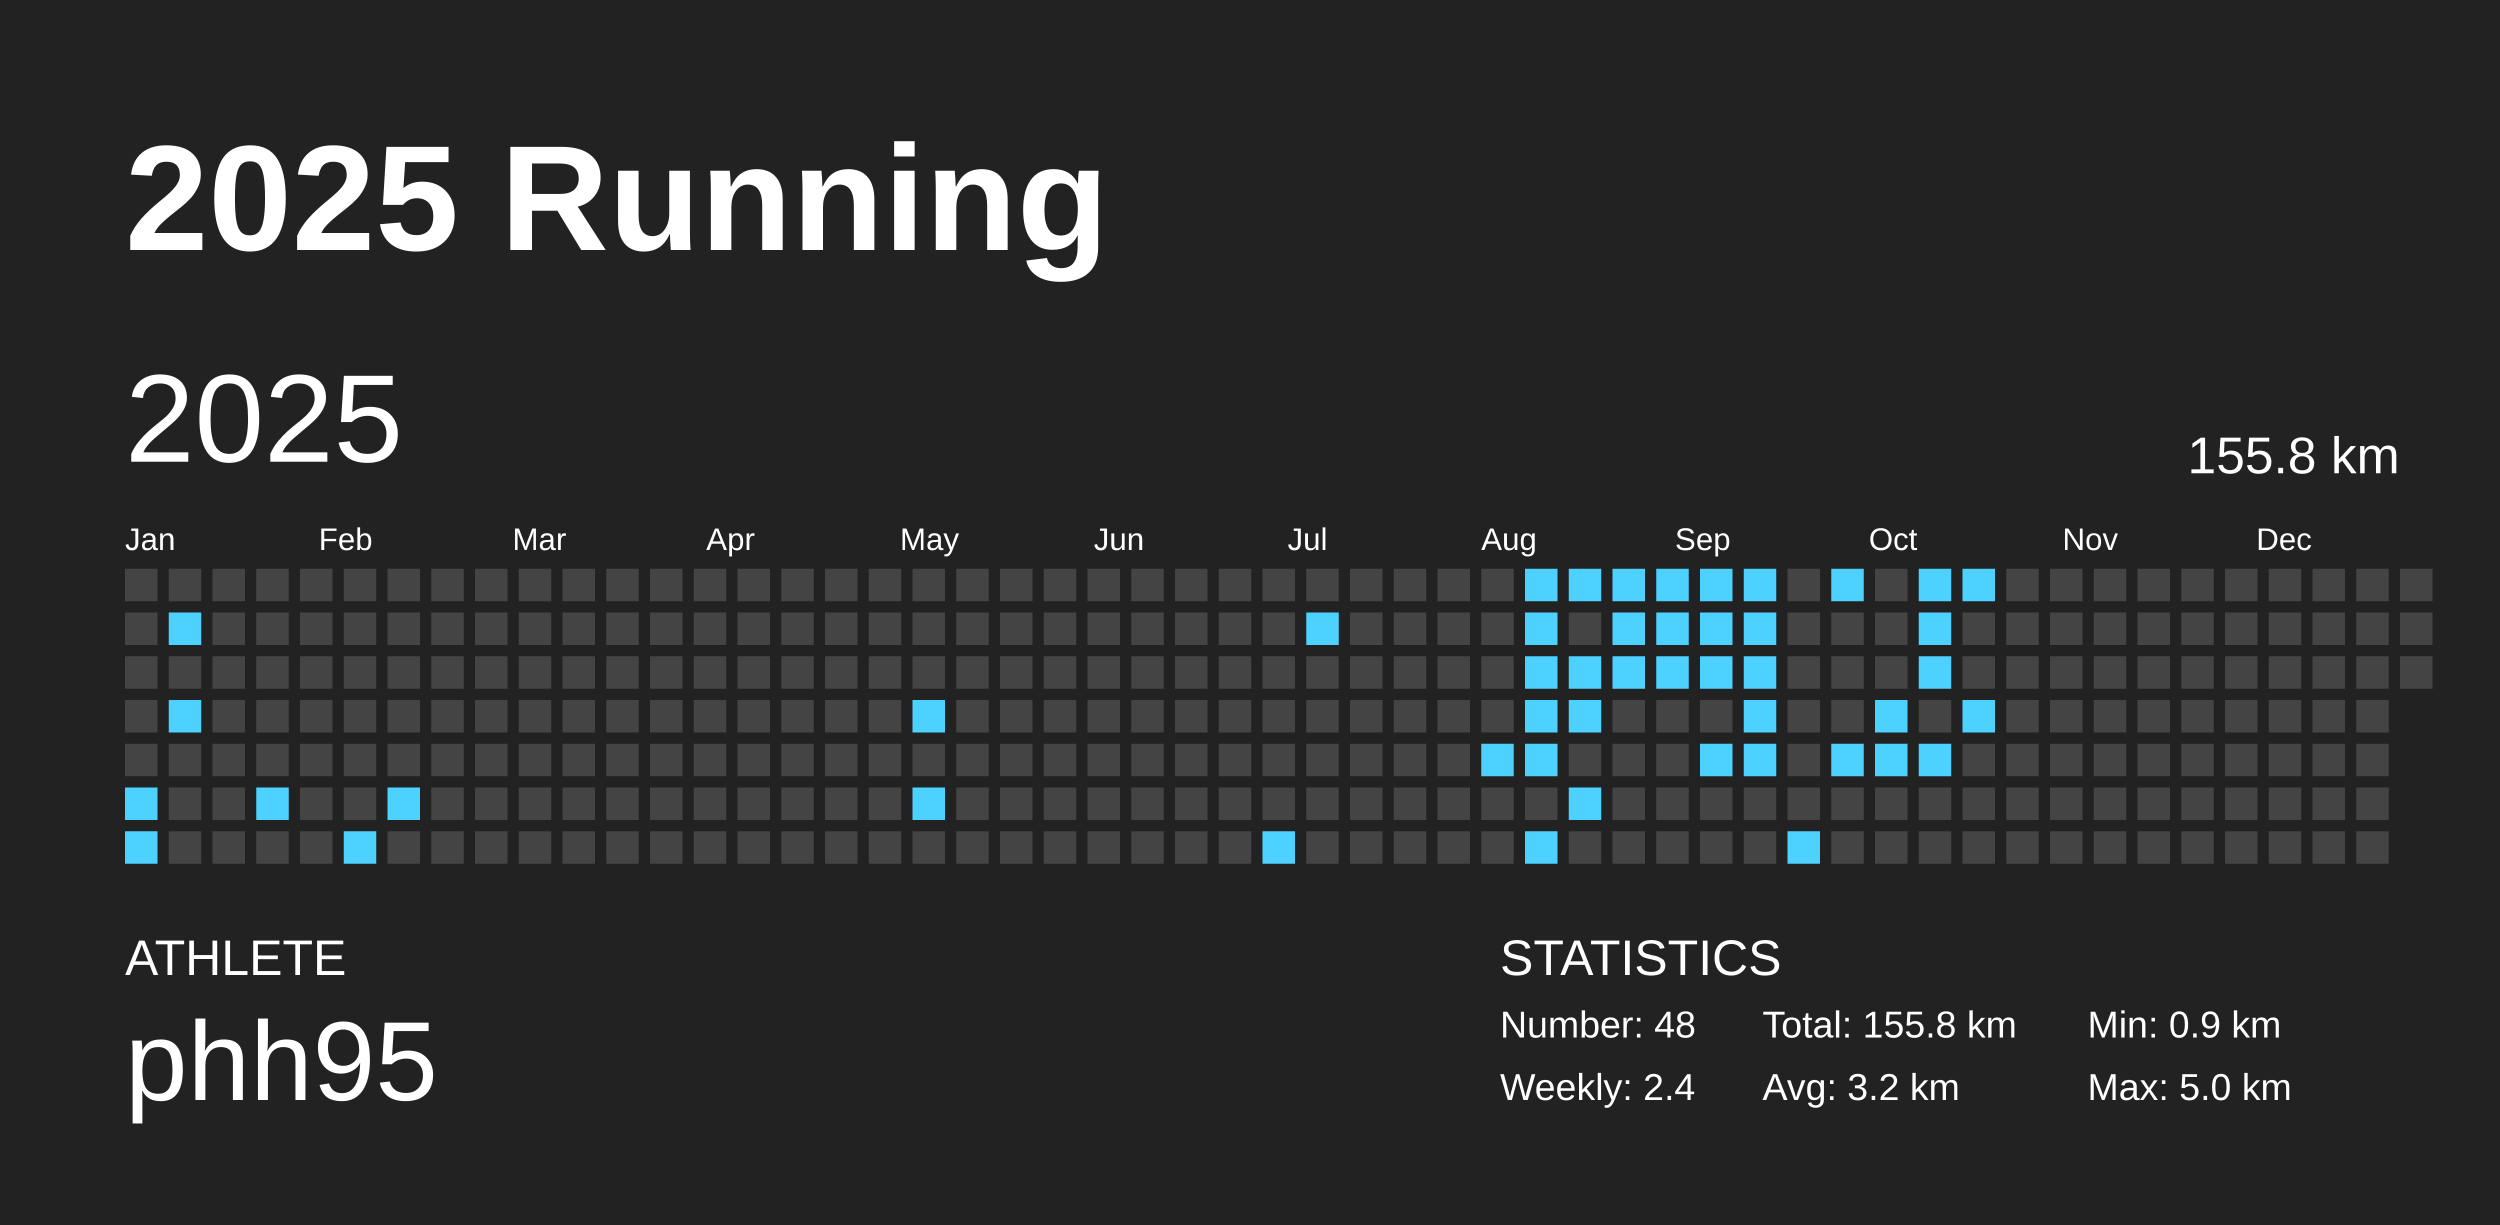
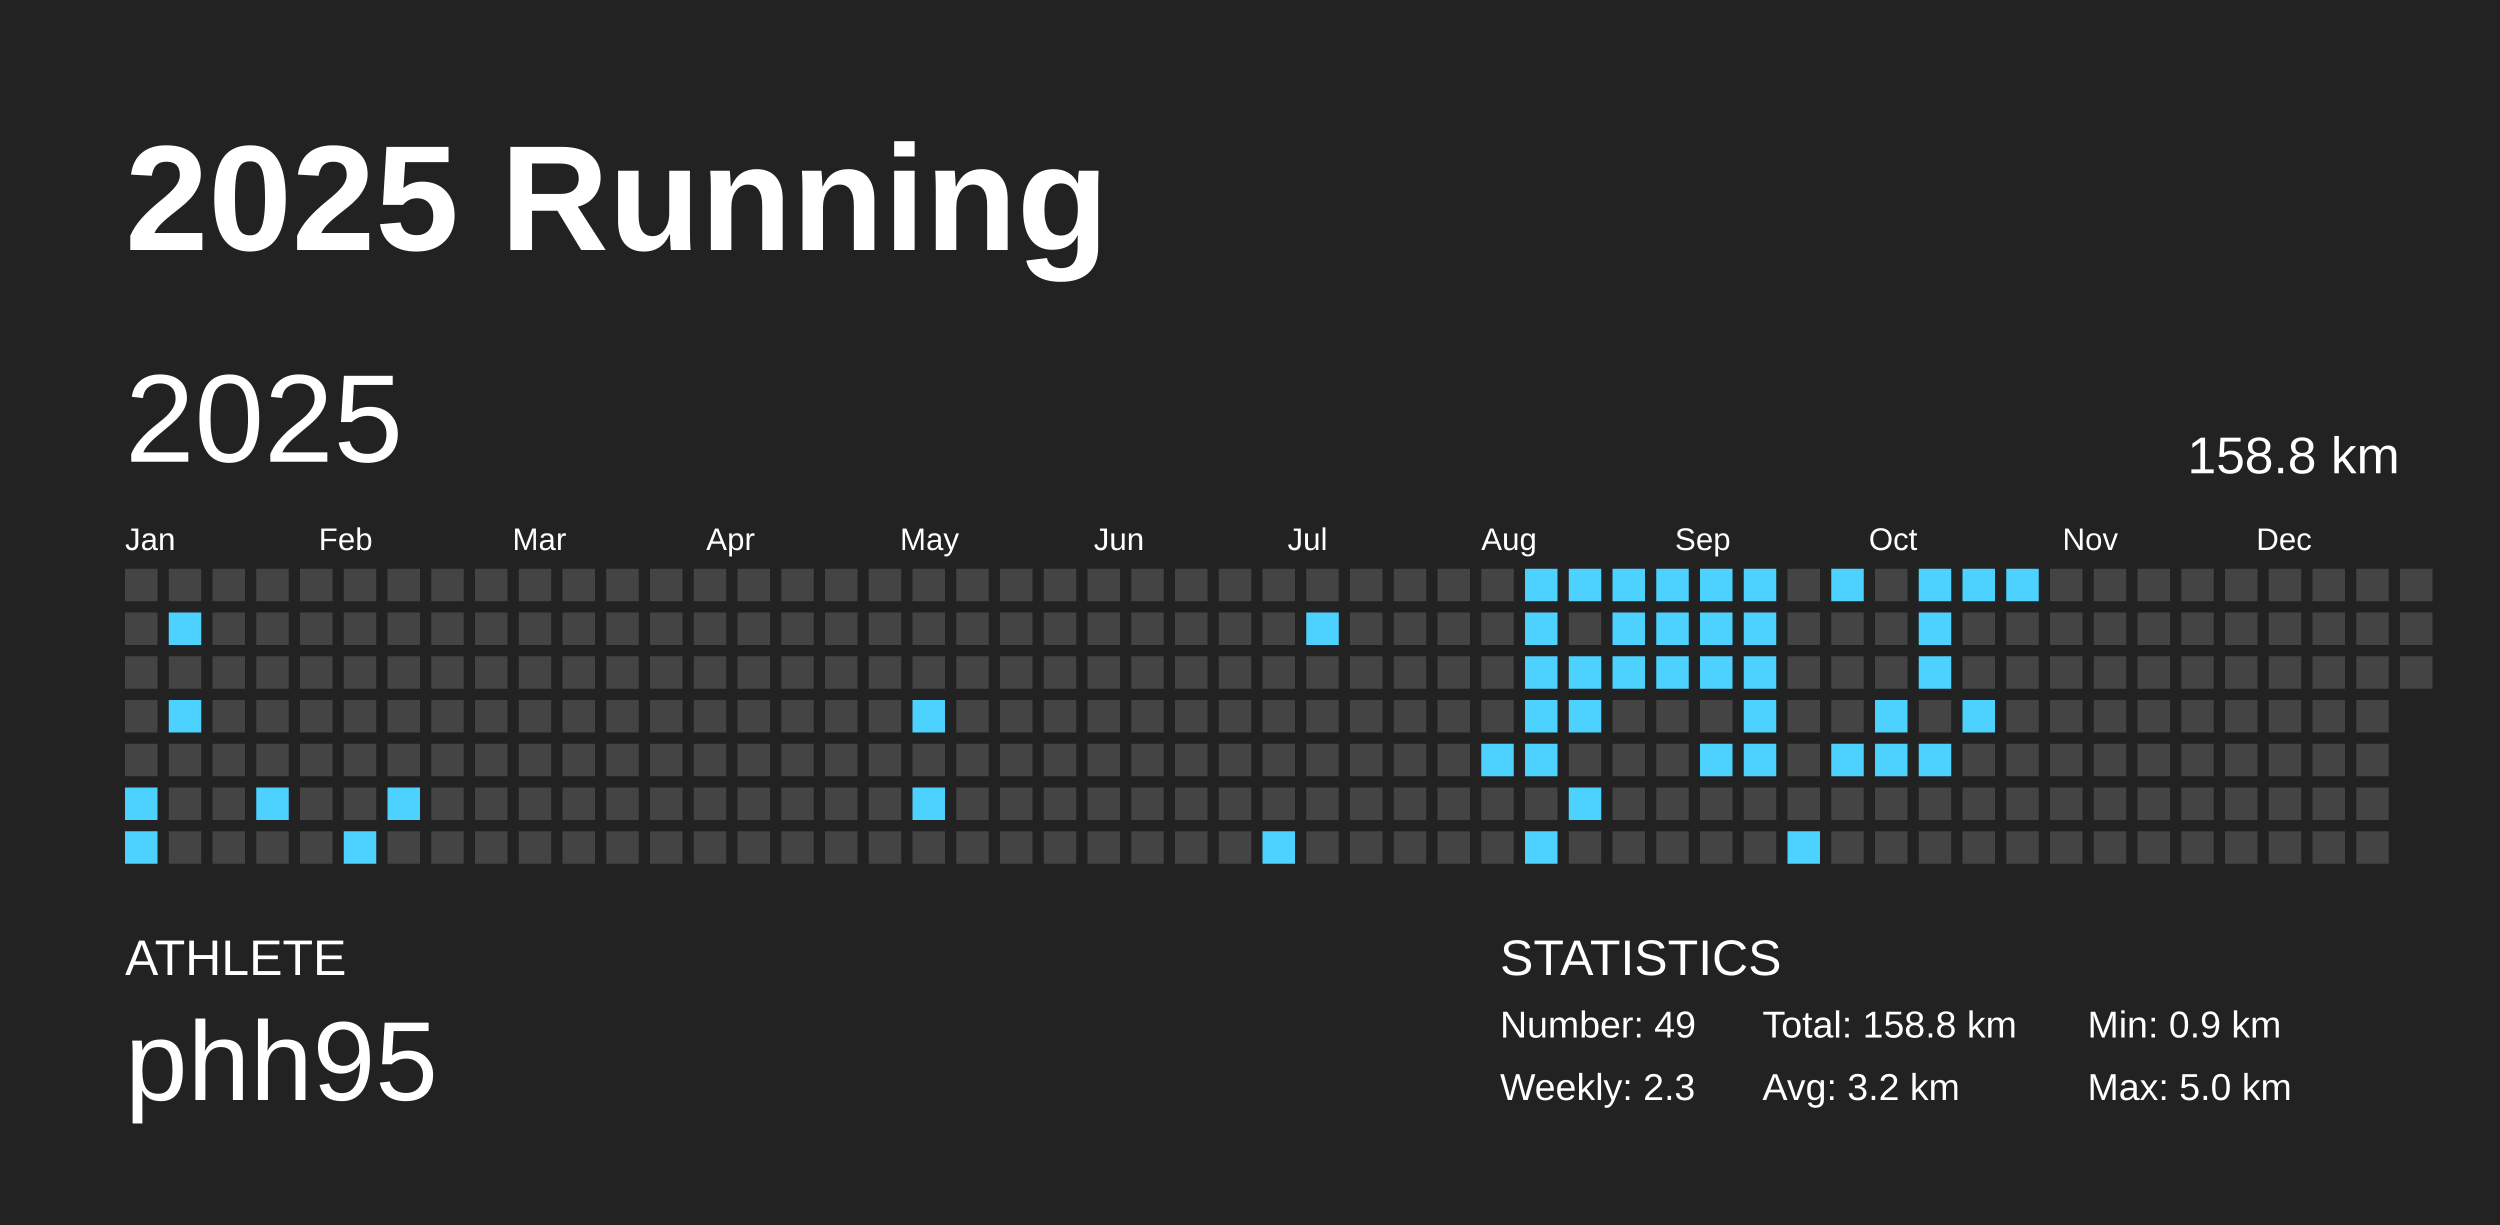
<svg xmlns="http://www.w3.org/2000/svg" baseProfile="full" height="98mm" version="1.1" viewBox="0,0,200,98" width="200mm">
  <defs />
  <rect fill="#222222" height="98" width="200" x="0" y="0" />
  <text fill="#FFFFFF" style="font-size:12px; font-family:Arial; font-weight:bold;" x="10" y="20">2025 Running</text>
  <text fill="#FFFFFF" style="font-size:4px; font-family:Arial" x="10" y="78">ATHLETE</text>
  <text fill="#FFFFFF" style="font-size:9px; font-family:Arial" x="10" y="88">phh95</text>
  <text fill="#FFFFFF" style="font-size:4px; font-family:Arial" x="120" y="78">STATISTICS</text>
-   <text fill="#FFFFFF" style="font-size:3px; font-family:Arial" x="120" y="83">Number: 48</text>
-   <text fill="#FFFFFF" style="font-size:3px; font-family:Arial" x="120" y="88">Weekly: 2.4</text>
-   <text fill="#FFFFFF" style="font-size:3px; font-family:Arial" x="141" y="83">Total: 155.8 km</text>
+   <text fill="#FFFFFF" style="font-size:3px; font-family:Arial" x="120" y="83">Number: 49</text>
+   <text fill="#FFFFFF" style="font-size:3px; font-family:Arial" x="120" y="88">Weekly: 2.3</text>
+   <text fill="#FFFFFF" style="font-size:3px; font-family:Arial" x="141" y="83">Total: 158.8 km</text>
  <text fill="#FFFFFF" style="font-size:3px; font-family:Arial" x="141" y="88">Avg: 3.2 km</text>
  <text fill="#FFFFFF" style="font-size:3px; font-family:Arial" x="167" y="83">Min: 0.9 km</text>
  <text fill="#FFFFFF" style="font-size:3px; font-family:Arial" x="167" y="88">Max: 5.0 km</text>
  <text dominant-baseline="hanging" fill="#FFFFFF" style="font-size:10.0px; font-family:Arial;" x="10" y="30">2025</text>
-   <text dominant-baseline="hanging" fill="#FFFFFF" style="font-size:4.125px; font-family:Arial;" x="175" y="35">155.8 km</text>
+   <text dominant-baseline="hanging" fill="#FFFFFF" style="font-size:4.125px; font-family:Arial;" x="175" y="35">158.8 km</text>
  <text fill="#FFFFFF" style="font-size:2.5px; font-family:Arial" x="10.0" y="44">Jan</text>
  <text fill="#FFFFFF" style="font-size:2.5px; font-family:Arial" x="25.5" y="44">Feb</text>
  <text fill="#FFFFFF" style="font-size:2.5px; font-family:Arial" x="41.0" y="44">Mar</text>
  <text fill="#FFFFFF" style="font-size:2.5px; font-family:Arial" x="56.5" y="44">Apr</text>
  <text fill="#FFFFFF" style="font-size:2.5px; font-family:Arial" x="72.0" y="44">May</text>
  <text fill="#FFFFFF" style="font-size:2.5px; font-family:Arial" x="87.5" y="44">Jun</text>
  <text fill="#FFFFFF" style="font-size:2.5px; font-family:Arial" x="103.0" y="44">Jul</text>
  <text fill="#FFFFFF" style="font-size:2.5px; font-family:Arial" x="118.5" y="44">Aug</text>
  <text fill="#FFFFFF" style="font-size:2.5px; font-family:Arial" x="134.0" y="44">Sep</text>
  <text fill="#FFFFFF" style="font-size:2.5px; font-family:Arial" x="149.5" y="44">Oct</text>
  <text fill="#FFFFFF" style="font-size:2.5px; font-family:Arial" x="165.0" y="44">Nov</text>
  <text fill="#FFFFFF" style="font-size:2.5px; font-family:Arial" x="180.5" y="44">Dec</text>
  <rect fill="#444444" height="2.6" width="2.6" x="10.0" y="45.5" />
  <rect fill="#444444" height="2.6" width="2.6" x="10.0" y="49.0" />
  <rect fill="#444444" height="2.6" width="2.6" x="10.0" y="52.5" />
  <rect fill="#444444" height="2.6" width="2.6" x="10.0" y="56.0" />
  <rect fill="#444444" height="2.6" width="2.6" x="10.0" y="59.5" />
  <rect fill="#4dd2ff" height="2.6" width="2.6" x="10.0" y="63.0" />
  <rect fill="#4dd2ff" height="2.6" width="2.6" x="10.0" y="66.5" />
  <rect fill="#444444" height="2.6" width="2.6" x="13.5" y="45.5" />
  <rect fill="#4dd2ff" height="2.6" width="2.6" x="13.5" y="49.0" />
  <rect fill="#444444" height="2.6" width="2.6" x="13.5" y="52.5" />
  <rect fill="#4dd2ff" height="2.6" width="2.6" x="13.5" y="56.0" />
  <rect fill="#444444" height="2.6" width="2.6" x="13.5" y="59.5" />
  <rect fill="#444444" height="2.6" width="2.6" x="13.5" y="63.0" />
  <rect fill="#444444" height="2.6" width="2.6" x="13.5" y="66.5" />
  <rect fill="#444444" height="2.6" width="2.6" x="17.0" y="45.5" />
  <rect fill="#444444" height="2.6" width="2.6" x="17.0" y="49.0" />
  <rect fill="#444444" height="2.6" width="2.6" x="17.0" y="52.5" />
  <rect fill="#444444" height="2.6" width="2.6" x="17.0" y="56.0" />
  <rect fill="#444444" height="2.6" width="2.6" x="17.0" y="59.5" />
  <rect fill="#444444" height="2.6" width="2.6" x="17.0" y="63.0" />
  <rect fill="#444444" height="2.6" width="2.6" x="17.0" y="66.5" />
  <rect fill="#444444" height="2.6" width="2.6" x="20.5" y="45.5" />
  <rect fill="#444444" height="2.6" width="2.6" x="20.5" y="49.0" />
  <rect fill="#444444" height="2.6" width="2.6" x="20.5" y="52.5" />
  <rect fill="#444444" height="2.6" width="2.6" x="20.5" y="56.0" />
  <rect fill="#444444" height="2.6" width="2.6" x="20.5" y="59.5" />
  <rect fill="#4dd2ff" height="2.6" width="2.6" x="20.5" y="63.0" />
  <rect fill="#444444" height="2.6" width="2.6" x="20.5" y="66.5" />
  <rect fill="#444444" height="2.6" width="2.6" x="24.0" y="45.5" />
  <rect fill="#444444" height="2.6" width="2.6" x="24.0" y="49.0" />
  <rect fill="#444444" height="2.6" width="2.6" x="24.0" y="52.5" />
  <rect fill="#444444" height="2.6" width="2.6" x="24.0" y="56.0" />
  <rect fill="#444444" height="2.6" width="2.6" x="24.0" y="59.5" />
  <rect fill="#444444" height="2.6" width="2.6" x="24.0" y="63.0" />
  <rect fill="#444444" height="2.6" width="2.6" x="24.0" y="66.5" />
  <rect fill="#444444" height="2.6" width="2.6" x="27.5" y="45.5" />
  <rect fill="#444444" height="2.6" width="2.6" x="27.5" y="49.0" />
  <rect fill="#444444" height="2.6" width="2.6" x="27.5" y="52.5" />
  <rect fill="#444444" height="2.6" width="2.6" x="27.5" y="56.0" />
  <rect fill="#444444" height="2.6" width="2.6" x="27.5" y="59.5" />
  <rect fill="#444444" height="2.6" width="2.6" x="27.5" y="63.0" />
  <rect fill="#4dd2ff" height="2.6" width="2.6" x="27.5" y="66.5" />
  <rect fill="#444444" height="2.6" width="2.6" x="31.0" y="45.5" />
  <rect fill="#444444" height="2.6" width="2.6" x="31.0" y="49.0" />
  <rect fill="#444444" height="2.6" width="2.6" x="31.0" y="52.5" />
  <rect fill="#444444" height="2.6" width="2.6" x="31.0" y="56.0" />
  <rect fill="#444444" height="2.6" width="2.6" x="31.0" y="59.5" />
  <rect fill="#4dd2ff" height="2.6" width="2.6" x="31.0" y="63.0" />
  <rect fill="#444444" height="2.6" width="2.6" x="31.0" y="66.5" />
  <rect fill="#444444" height="2.6" width="2.6" x="34.5" y="45.5" />
  <rect fill="#444444" height="2.6" width="2.6" x="34.5" y="49.0" />
  <rect fill="#444444" height="2.6" width="2.6" x="34.5" y="52.5" />
  <rect fill="#444444" height="2.6" width="2.6" x="34.5" y="56.0" />
  <rect fill="#444444" height="2.6" width="2.6" x="34.5" y="59.5" />
  <rect fill="#444444" height="2.6" width="2.6" x="34.5" y="63.0" />
  <rect fill="#444444" height="2.6" width="2.6" x="34.5" y="66.5" />
  <rect fill="#444444" height="2.6" width="2.6" x="38.0" y="45.5" />
  <rect fill="#444444" height="2.6" width="2.6" x="38.0" y="49.0" />
  <rect fill="#444444" height="2.6" width="2.6" x="38.0" y="52.5" />
  <rect fill="#444444" height="2.6" width="2.6" x="38.0" y="56.0" />
  <rect fill="#444444" height="2.6" width="2.6" x="38.0" y="59.5" />
  <rect fill="#444444" height="2.6" width="2.6" x="38.0" y="63.0" />
  <rect fill="#444444" height="2.6" width="2.6" x="38.0" y="66.5" />
  <rect fill="#444444" height="2.6" width="2.6" x="41.5" y="45.5" />
  <rect fill="#444444" height="2.6" width="2.6" x="41.5" y="49.0" />
  <rect fill="#444444" height="2.6" width="2.6" x="41.5" y="52.5" />
  <rect fill="#444444" height="2.6" width="2.6" x="41.5" y="56.0" />
  <rect fill="#444444" height="2.6" width="2.6" x="41.5" y="59.5" />
  <rect fill="#444444" height="2.6" width="2.6" x="41.5" y="63.0" />
  <rect fill="#444444" height="2.6" width="2.6" x="41.5" y="66.5" />
  <rect fill="#444444" height="2.6" width="2.6" x="45.0" y="45.5" />
  <rect fill="#444444" height="2.6" width="2.6" x="45.0" y="49.0" />
  <rect fill="#444444" height="2.6" width="2.6" x="45.0" y="52.5" />
  <rect fill="#444444" height="2.6" width="2.6" x="45.0" y="56.0" />
  <rect fill="#444444" height="2.6" width="2.6" x="45.0" y="59.5" />
  <rect fill="#444444" height="2.6" width="2.6" x="45.0" y="63.0" />
  <rect fill="#444444" height="2.6" width="2.6" x="45.0" y="66.5" />
  <rect fill="#444444" height="2.6" width="2.6" x="48.5" y="45.5" />
  <rect fill="#444444" height="2.6" width="2.6" x="48.5" y="49.0" />
  <rect fill="#444444" height="2.6" width="2.6" x="48.5" y="52.5" />
  <rect fill="#444444" height="2.6" width="2.6" x="48.5" y="56.0" />
  <rect fill="#444444" height="2.6" width="2.6" x="48.5" y="59.5" />
  <rect fill="#444444" height="2.6" width="2.6" x="48.5" y="63.0" />
  <rect fill="#444444" height="2.6" width="2.6" x="48.5" y="66.5" />
  <rect fill="#444444" height="2.6" width="2.6" x="52.0" y="45.5" />
  <rect fill="#444444" height="2.6" width="2.6" x="52.0" y="49.0" />
  <rect fill="#444444" height="2.6" width="2.6" x="52.0" y="52.5" />
  <rect fill="#444444" height="2.6" width="2.6" x="52.0" y="56.0" />
  <rect fill="#444444" height="2.6" width="2.6" x="52.0" y="59.5" />
  <rect fill="#444444" height="2.6" width="2.6" x="52.0" y="63.0" />
  <rect fill="#444444" height="2.6" width="2.6" x="52.0" y="66.5" />
  <rect fill="#444444" height="2.6" width="2.6" x="55.5" y="45.5" />
  <rect fill="#444444" height="2.6" width="2.6" x="55.5" y="49.0" />
  <rect fill="#444444" height="2.6" width="2.6" x="55.5" y="52.5" />
  <rect fill="#444444" height="2.6" width="2.6" x="55.5" y="56.0" />
  <rect fill="#444444" height="2.6" width="2.6" x="55.5" y="59.5" />
  <rect fill="#444444" height="2.6" width="2.6" x="55.5" y="63.0" />
  <rect fill="#444444" height="2.6" width="2.6" x="55.5" y="66.5" />
  <rect fill="#444444" height="2.6" width="2.6" x="59.0" y="45.5" />
  <rect fill="#444444" height="2.6" width="2.6" x="59.0" y="49.0" />
  <rect fill="#444444" height="2.6" width="2.6" x="59.0" y="52.5" />
  <rect fill="#444444" height="2.6" width="2.6" x="59.0" y="56.0" />
  <rect fill="#444444" height="2.6" width="2.6" x="59.0" y="59.5" />
  <rect fill="#444444" height="2.6" width="2.6" x="59.0" y="63.0" />
  <rect fill="#444444" height="2.6" width="2.6" x="59.0" y="66.5" />
  <rect fill="#444444" height="2.6" width="2.6" x="62.5" y="45.5" />
  <rect fill="#444444" height="2.6" width="2.6" x="62.5" y="49.0" />
  <rect fill="#444444" height="2.6" width="2.6" x="62.5" y="52.5" />
  <rect fill="#444444" height="2.6" width="2.6" x="62.5" y="56.0" />
  <rect fill="#444444" height="2.6" width="2.6" x="62.5" y="59.5" />
  <rect fill="#444444" height="2.6" width="2.6" x="62.5" y="63.0" />
  <rect fill="#444444" height="2.6" width="2.6" x="62.5" y="66.5" />
  <rect fill="#444444" height="2.6" width="2.6" x="66.0" y="45.5" />
  <rect fill="#444444" height="2.6" width="2.6" x="66.0" y="49.0" />
  <rect fill="#444444" height="2.6" width="2.6" x="66.0" y="52.5" />
  <rect fill="#444444" height="2.6" width="2.6" x="66.0" y="56.0" />
  <rect fill="#444444" height="2.6" width="2.6" x="66.0" y="59.5" />
  <rect fill="#444444" height="2.6" width="2.6" x="66.0" y="63.0" />
  <rect fill="#444444" height="2.6" width="2.6" x="66.0" y="66.5" />
  <rect fill="#444444" height="2.6" width="2.6" x="69.5" y="45.5" />
  <rect fill="#444444" height="2.6" width="2.6" x="69.5" y="49.0" />
  <rect fill="#444444" height="2.6" width="2.6" x="69.5" y="52.5" />
  <rect fill="#444444" height="2.6" width="2.6" x="69.5" y="56.0" />
  <rect fill="#444444" height="2.6" width="2.6" x="69.5" y="59.5" />
  <rect fill="#444444" height="2.6" width="2.6" x="69.5" y="63.0" />
  <rect fill="#444444" height="2.6" width="2.6" x="69.5" y="66.5" />
  <rect fill="#444444" height="2.6" width="2.6" x="73.0" y="45.5" />
  <rect fill="#444444" height="2.6" width="2.6" x="73.0" y="49.0" />
  <rect fill="#444444" height="2.6" width="2.6" x="73.0" y="52.5" />
  <rect fill="#4dd2ff" height="2.6" width="2.6" x="73.0" y="56.0" />
  <rect fill="#444444" height="2.6" width="2.6" x="73.0" y="59.5" />
  <rect fill="#4dd2ff" height="2.6" width="2.6" x="73.0" y="63.0" />
  <rect fill="#444444" height="2.6" width="2.6" x="73.0" y="66.5" />
  <rect fill="#444444" height="2.6" width="2.6" x="76.5" y="45.5" />
  <rect fill="#444444" height="2.6" width="2.6" x="76.5" y="49.0" />
  <rect fill="#444444" height="2.6" width="2.6" x="76.5" y="52.5" />
  <rect fill="#444444" height="2.6" width="2.6" x="76.5" y="56.0" />
  <rect fill="#444444" height="2.6" width="2.6" x="76.5" y="59.5" />
  <rect fill="#444444" height="2.6" width="2.6" x="76.5" y="63.0" />
  <rect fill="#444444" height="2.6" width="2.6" x="76.5" y="66.5" />
  <rect fill="#444444" height="2.6" width="2.6" x="80.0" y="45.5" />
  <rect fill="#444444" height="2.6" width="2.6" x="80.0" y="49.0" />
  <rect fill="#444444" height="2.6" width="2.6" x="80.0" y="52.5" />
  <rect fill="#444444" height="2.6" width="2.6" x="80.0" y="56.0" />
  <rect fill="#444444" height="2.6" width="2.6" x="80.0" y="59.5" />
  <rect fill="#444444" height="2.6" width="2.6" x="80.0" y="63.0" />
  <rect fill="#444444" height="2.6" width="2.6" x="80.0" y="66.5" />
  <rect fill="#444444" height="2.6" width="2.6" x="83.5" y="45.5" />
  <rect fill="#444444" height="2.6" width="2.6" x="83.5" y="49.0" />
  <rect fill="#444444" height="2.6" width="2.6" x="83.5" y="52.5" />
  <rect fill="#444444" height="2.6" width="2.6" x="83.5" y="56.0" />
  <rect fill="#444444" height="2.6" width="2.6" x="83.5" y="59.5" />
  <rect fill="#444444" height="2.6" width="2.6" x="83.5" y="63.0" />
  <rect fill="#444444" height="2.6" width="2.6" x="83.5" y="66.5" />
  <rect fill="#444444" height="2.6" width="2.6" x="87.0" y="45.5" />
  <rect fill="#444444" height="2.6" width="2.6" x="87.0" y="49.0" />
  <rect fill="#444444" height="2.6" width="2.6" x="87.0" y="52.5" />
  <rect fill="#444444" height="2.6" width="2.6" x="87.0" y="56.0" />
  <rect fill="#444444" height="2.6" width="2.6" x="87.0" y="59.5" />
  <rect fill="#444444" height="2.6" width="2.6" x="87.0" y="63.0" />
  <rect fill="#444444" height="2.6" width="2.6" x="87.0" y="66.5" />
  <rect fill="#444444" height="2.6" width="2.6" x="90.5" y="45.5" />
  <rect fill="#444444" height="2.6" width="2.6" x="90.5" y="49.0" />
  <rect fill="#444444" height="2.6" width="2.6" x="90.5" y="52.5" />
  <rect fill="#444444" height="2.6" width="2.6" x="90.5" y="56.0" />
  <rect fill="#444444" height="2.6" width="2.6" x="90.5" y="59.5" />
  <rect fill="#444444" height="2.6" width="2.6" x="90.5" y="63.0" />
  <rect fill="#444444" height="2.6" width="2.6" x="90.5" y="66.5" />
  <rect fill="#444444" height="2.6" width="2.6" x="94.0" y="45.5" />
  <rect fill="#444444" height="2.6" width="2.6" x="94.0" y="49.0" />
  <rect fill="#444444" height="2.6" width="2.6" x="94.0" y="52.5" />
  <rect fill="#444444" height="2.6" width="2.6" x="94.0" y="56.0" />
  <rect fill="#444444" height="2.6" width="2.6" x="94.0" y="59.5" />
  <rect fill="#444444" height="2.6" width="2.6" x="94.0" y="63.0" />
  <rect fill="#444444" height="2.6" width="2.6" x="94.0" y="66.5" />
  <rect fill="#444444" height="2.6" width="2.6" x="97.5" y="45.5" />
  <rect fill="#444444" height="2.6" width="2.6" x="97.5" y="49.0" />
  <rect fill="#444444" height="2.6" width="2.6" x="97.5" y="52.5" />
  <rect fill="#444444" height="2.6" width="2.6" x="97.5" y="56.0" />
  <rect fill="#444444" height="2.6" width="2.6" x="97.5" y="59.5" />
  <rect fill="#444444" height="2.6" width="2.6" x="97.5" y="63.0" />
  <rect fill="#444444" height="2.6" width="2.6" x="97.5" y="66.5" />
  <rect fill="#444444" height="2.6" width="2.6" x="101.0" y="45.5" />
  <rect fill="#444444" height="2.6" width="2.6" x="101.0" y="49.0" />
  <rect fill="#444444" height="2.6" width="2.6" x="101.0" y="52.5" />
  <rect fill="#444444" height="2.6" width="2.6" x="101.0" y="56.0" />
  <rect fill="#444444" height="2.6" width="2.6" x="101.0" y="59.5" />
  <rect fill="#444444" height="2.6" width="2.6" x="101.0" y="63.0" />
  <rect fill="#4dd2ff" height="2.6" width="2.6" x="101.0" y="66.5" />
  <rect fill="#444444" height="2.6" width="2.6" x="104.5" y="45.5" />
  <rect fill="#4dd2ff" height="2.6" width="2.6" x="104.5" y="49.0" />
  <rect fill="#444444" height="2.6" width="2.6" x="104.5" y="52.5" />
  <rect fill="#444444" height="2.6" width="2.6" x="104.5" y="56.0" />
  <rect fill="#444444" height="2.6" width="2.6" x="104.5" y="59.5" />
  <rect fill="#444444" height="2.6" width="2.6" x="104.5" y="63.0" />
  <rect fill="#444444" height="2.6" width="2.6" x="104.5" y="66.5" />
  <rect fill="#444444" height="2.6" width="2.6" x="108.0" y="45.5" />
  <rect fill="#444444" height="2.6" width="2.6" x="108.0" y="49.0" />
  <rect fill="#444444" height="2.6" width="2.6" x="108.0" y="52.5" />
  <rect fill="#444444" height="2.6" width="2.6" x="108.0" y="56.0" />
  <rect fill="#444444" height="2.6" width="2.6" x="108.0" y="59.5" />
  <rect fill="#444444" height="2.6" width="2.6" x="108.0" y="63.0" />
  <rect fill="#444444" height="2.6" width="2.6" x="108.0" y="66.5" />
  <rect fill="#444444" height="2.6" width="2.6" x="111.5" y="45.5" />
  <rect fill="#444444" height="2.6" width="2.6" x="111.5" y="49.0" />
  <rect fill="#444444" height="2.6" width="2.6" x="111.5" y="52.5" />
  <rect fill="#444444" height="2.6" width="2.6" x="111.5" y="56.0" />
  <rect fill="#444444" height="2.6" width="2.6" x="111.5" y="59.5" />
  <rect fill="#444444" height="2.6" width="2.6" x="111.5" y="63.0" />
  <rect fill="#444444" height="2.6" width="2.6" x="111.5" y="66.5" />
  <rect fill="#444444" height="2.6" width="2.6" x="115.0" y="45.5" />
  <rect fill="#444444" height="2.6" width="2.6" x="115.0" y="49.0" />
  <rect fill="#444444" height="2.6" width="2.6" x="115.0" y="52.5" />
  <rect fill="#444444" height="2.6" width="2.6" x="115.0" y="56.0" />
  <rect fill="#444444" height="2.6" width="2.6" x="115.0" y="59.5" />
  <rect fill="#444444" height="2.6" width="2.6" x="115.0" y="63.0" />
  <rect fill="#444444" height="2.6" width="2.6" x="115.0" y="66.5" />
  <rect fill="#444444" height="2.6" width="2.6" x="118.5" y="45.5" />
  <rect fill="#444444" height="2.6" width="2.6" x="118.5" y="49.0" />
  <rect fill="#444444" height="2.6" width="2.6" x="118.5" y="52.5" />
  <rect fill="#444444" height="2.6" width="2.6" x="118.5" y="56.0" />
  <rect fill="#4dd2ff" height="2.6" width="2.6" x="118.5" y="59.5" />
  <rect fill="#444444" height="2.6" width="2.6" x="118.5" y="63.0" />
  <rect fill="#444444" height="2.6" width="2.6" x="118.5" y="66.5" />
  <rect fill="#4dd2ff" height="2.6" width="2.6" x="122.0" y="45.5" />
  <rect fill="#4dd2ff" height="2.6" width="2.6" x="122.0" y="49.0" />
  <rect fill="#4dd2ff" height="2.6" width="2.6" x="122.0" y="52.5" />
  <rect fill="#4dd2ff" height="2.6" width="2.6" x="122.0" y="56.0" />
  <rect fill="#4dd2ff" height="2.6" width="2.6" x="122.0" y="59.5" />
  <rect fill="#444444" height="2.6" width="2.6" x="122.0" y="63.0" />
  <rect fill="#4dd2ff" height="2.6" width="2.6" x="122.0" y="66.5" />
  <rect fill="#4dd2ff" height="2.6" width="2.6" x="125.5" y="45.5" />
  <rect fill="#444444" height="2.6" width="2.6" x="125.5" y="49.0" />
  <rect fill="#4dd2ff" height="2.6" width="2.6" x="125.5" y="52.5" />
  <rect fill="#4dd2ff" height="2.6" width="2.6" x="125.5" y="56.0" />
  <rect fill="#444444" height="2.6" width="2.6" x="125.5" y="59.5" />
  <rect fill="#4dd2ff" height="2.6" width="2.6" x="125.5" y="63.0" />
  <rect fill="#444444" height="2.6" width="2.6" x="125.5" y="66.5" />
  <rect fill="#4dd2ff" height="2.6" width="2.6" x="129.0" y="45.5" />
  <rect fill="#4dd2ff" height="2.6" width="2.6" x="129.0" y="49.0" />
  <rect fill="#4dd2ff" height="2.6" width="2.6" x="129.0" y="52.5" />
  <rect fill="#444444" height="2.6" width="2.6" x="129.0" y="56.0" />
  <rect fill="#444444" height="2.6" width="2.6" x="129.0" y="59.5" />
  <rect fill="#444444" height="2.6" width="2.6" x="129.0" y="63.0" />
  <rect fill="#444444" height="2.6" width="2.6" x="129.0" y="66.5" />
  <rect fill="#4dd2ff" height="2.6" width="2.6" x="132.5" y="45.5" />
  <rect fill="#4dd2ff" height="2.6" width="2.6" x="132.5" y="49.0" />
  <rect fill="#4dd2ff" height="2.6" width="2.6" x="132.5" y="52.5" />
  <rect fill="#444444" height="2.6" width="2.6" x="132.5" y="56.0" />
  <rect fill="#444444" height="2.6" width="2.6" x="132.5" y="59.5" />
  <rect fill="#444444" height="2.6" width="2.6" x="132.5" y="63.0" />
  <rect fill="#444444" height="2.6" width="2.6" x="132.5" y="66.5" />
  <rect fill="#4dd2ff" height="2.6" width="2.6" x="136.0" y="45.5" />
  <rect fill="#4dd2ff" height="2.6" width="2.6" x="136.0" y="49.0" />
  <rect fill="#4dd2ff" height="2.6" width="2.6" x="136.0" y="52.5" />
  <rect fill="#444444" height="2.6" width="2.6" x="136.0" y="56.0" />
  <rect fill="#4dd2ff" height="2.6" width="2.6" x="136.0" y="59.5" />
  <rect fill="#444444" height="2.6" width="2.6" x="136.0" y="63.0" />
  <rect fill="#444444" height="2.6" width="2.6" x="136.0" y="66.5" />
  <rect fill="#4dd2ff" height="2.6" width="2.6" x="139.5" y="45.5" />
  <rect fill="#4dd2ff" height="2.6" width="2.6" x="139.5" y="49.0" />
  <rect fill="#4dd2ff" height="2.6" width="2.6" x="139.5" y="52.5" />
  <rect fill="#4dd2ff" height="2.6" width="2.6" x="139.5" y="56.0" />
  <rect fill="#4dd2ff" height="2.6" width="2.6" x="139.5" y="59.5" />
  <rect fill="#444444" height="2.6" width="2.6" x="139.5" y="63.0" />
  <rect fill="#444444" height="2.6" width="2.6" x="139.5" y="66.5" />
  <rect fill="#444444" height="2.6" width="2.6" x="143.0" y="45.5" />
  <rect fill="#444444" height="2.6" width="2.6" x="143.0" y="49.0" />
  <rect fill="#444444" height="2.6" width="2.6" x="143.0" y="52.5" />
  <rect fill="#444444" height="2.6" width="2.6" x="143.0" y="56.0" />
  <rect fill="#444444" height="2.6" width="2.6" x="143.0" y="59.5" />
  <rect fill="#444444" height="2.6" width="2.6" x="143.0" y="63.0" />
  <rect fill="#4dd2ff" height="2.6" width="2.6" x="143.0" y="66.5" />
  <rect fill="#4dd2ff" height="2.6" width="2.6" x="146.5" y="45.5" />
  <rect fill="#444444" height="2.6" width="2.6" x="146.5" y="49.0" />
  <rect fill="#444444" height="2.6" width="2.6" x="146.5" y="52.5" />
  <rect fill="#444444" height="2.6" width="2.6" x="146.5" y="56.0" />
  <rect fill="#4dd2ff" height="2.6" width="2.6" x="146.5" y="59.5" />
  <rect fill="#444444" height="2.6" width="2.6" x="146.5" y="63.0" />
  <rect fill="#444444" height="2.6" width="2.6" x="146.5" y="66.5" />
  <rect fill="#444444" height="2.6" width="2.6" x="150.0" y="45.5" />
  <rect fill="#444444" height="2.6" width="2.6" x="150.0" y="49.0" />
  <rect fill="#444444" height="2.6" width="2.6" x="150.0" y="52.5" />
  <rect fill="#4dd2ff" height="2.6" width="2.6" x="150.0" y="56.0" />
  <rect fill="#4dd2ff" height="2.6" width="2.6" x="150.0" y="59.5" />
  <rect fill="#444444" height="2.6" width="2.6" x="150.0" y="63.0" />
  <rect fill="#444444" height="2.6" width="2.6" x="150.0" y="66.5" />
  <rect fill="#4dd2ff" height="2.6" width="2.6" x="153.5" y="45.5" />
  <rect fill="#4dd2ff" height="2.6" width="2.6" x="153.5" y="49.0" />
  <rect fill="#4dd2ff" height="2.6" width="2.6" x="153.5" y="52.5" />
  <rect fill="#444444" height="2.6" width="2.6" x="153.5" y="56.0" />
  <rect fill="#4dd2ff" height="2.6" width="2.6" x="153.5" y="59.5" />
  <rect fill="#444444" height="2.6" width="2.6" x="153.5" y="63.0" />
  <rect fill="#444444" height="2.6" width="2.6" x="153.5" y="66.5" />
  <rect fill="#4dd2ff" height="2.6" width="2.6" x="157.0" y="45.5" />
  <rect fill="#444444" height="2.6" width="2.6" x="157.0" y="49.0" />
  <rect fill="#444444" height="2.6" width="2.6" x="157.0" y="52.5" />
  <rect fill="#4dd2ff" height="2.6" width="2.6" x="157.0" y="56.0" />
  <rect fill="#444444" height="2.6" width="2.6" x="157.0" y="59.5" />
  <rect fill="#444444" height="2.6" width="2.6" x="157.0" y="63.0" />
  <rect fill="#444444" height="2.6" width="2.6" x="157.0" y="66.5" />
-   <rect fill="#444444" height="2.6" width="2.6" x="160.5" y="45.5" />
+   <rect fill="#4dd2ff" height="2.6" width="2.6" x="160.5" y="45.5" />
  <rect fill="#444444" height="2.6" width="2.6" x="160.5" y="49.0" />
  <rect fill="#444444" height="2.6" width="2.6" x="160.5" y="52.5" />
  <rect fill="#444444" height="2.6" width="2.6" x="160.5" y="56.0" />
  <rect fill="#444444" height="2.6" width="2.6" x="160.5" y="59.5" />
  <rect fill="#444444" height="2.6" width="2.6" x="160.5" y="63.0" />
  <rect fill="#444444" height="2.6" width="2.6" x="160.5" y="66.5" />
  <rect fill="#444444" height="2.6" width="2.6" x="164.0" y="45.5" />
  <rect fill="#444444" height="2.6" width="2.6" x="164.0" y="49.0" />
  <rect fill="#444444" height="2.6" width="2.6" x="164.0" y="52.5" />
  <rect fill="#444444" height="2.6" width="2.6" x="164.0" y="56.0" />
  <rect fill="#444444" height="2.6" width="2.6" x="164.0" y="59.5" />
  <rect fill="#444444" height="2.6" width="2.6" x="164.0" y="63.0" />
  <rect fill="#444444" height="2.6" width="2.6" x="164.0" y="66.5" />
  <rect fill="#444444" height="2.6" width="2.6" x="167.5" y="45.5" />
  <rect fill="#444444" height="2.6" width="2.6" x="167.5" y="49.0" />
  <rect fill="#444444" height="2.6" width="2.6" x="167.5" y="52.5" />
  <rect fill="#444444" height="2.6" width="2.6" x="167.5" y="56.0" />
  <rect fill="#444444" height="2.6" width="2.6" x="167.5" y="59.5" />
  <rect fill="#444444" height="2.6" width="2.6" x="167.5" y="63.0" />
  <rect fill="#444444" height="2.6" width="2.6" x="167.5" y="66.5" />
  <rect fill="#444444" height="2.6" width="2.6" x="171.0" y="45.5" />
  <rect fill="#444444" height="2.6" width="2.6" x="171.0" y="49.0" />
  <rect fill="#444444" height="2.6" width="2.6" x="171.0" y="52.5" />
  <rect fill="#444444" height="2.6" width="2.6" x="171.0" y="56.0" />
  <rect fill="#444444" height="2.6" width="2.6" x="171.0" y="59.5" />
  <rect fill="#444444" height="2.6" width="2.6" x="171.0" y="63.0" />
  <rect fill="#444444" height="2.6" width="2.6" x="171.0" y="66.5" />
  <rect fill="#444444" height="2.6" width="2.6" x="174.5" y="45.5" />
  <rect fill="#444444" height="2.6" width="2.6" x="174.5" y="49.0" />
  <rect fill="#444444" height="2.6" width="2.6" x="174.5" y="52.5" />
  <rect fill="#444444" height="2.6" width="2.6" x="174.5" y="56.0" />
  <rect fill="#444444" height="2.6" width="2.6" x="174.5" y="59.5" />
  <rect fill="#444444" height="2.6" width="2.6" x="174.5" y="63.0" />
  <rect fill="#444444" height="2.6" width="2.6" x="174.5" y="66.5" />
  <rect fill="#444444" height="2.6" width="2.6" x="178.0" y="45.5" />
  <rect fill="#444444" height="2.6" width="2.6" x="178.0" y="49.0" />
  <rect fill="#444444" height="2.6" width="2.6" x="178.0" y="52.5" />
  <rect fill="#444444" height="2.6" width="2.6" x="178.0" y="56.0" />
  <rect fill="#444444" height="2.6" width="2.6" x="178.0" y="59.5" />
  <rect fill="#444444" height="2.6" width="2.6" x="178.0" y="63.0" />
  <rect fill="#444444" height="2.6" width="2.6" x="178.0" y="66.5" />
  <rect fill="#444444" height="2.6" width="2.6" x="181.5" y="45.5" />
  <rect fill="#444444" height="2.6" width="2.6" x="181.5" y="49.0" />
  <rect fill="#444444" height="2.6" width="2.6" x="181.5" y="52.5" />
  <rect fill="#444444" height="2.6" width="2.6" x="181.5" y="56.0" />
  <rect fill="#444444" height="2.6" width="2.6" x="181.5" y="59.5" />
  <rect fill="#444444" height="2.6" width="2.6" x="181.5" y="63.0" />
  <rect fill="#444444" height="2.6" width="2.6" x="181.5" y="66.5" />
  <rect fill="#444444" height="2.6" width="2.6" x="185.0" y="45.5" />
  <rect fill="#444444" height="2.6" width="2.6" x="185.0" y="49.0" />
  <rect fill="#444444" height="2.6" width="2.6" x="185.0" y="52.5" />
  <rect fill="#444444" height="2.6" width="2.6" x="185.0" y="56.0" />
  <rect fill="#444444" height="2.6" width="2.6" x="185.0" y="59.5" />
  <rect fill="#444444" height="2.6" width="2.6" x="185.0" y="63.0" />
  <rect fill="#444444" height="2.6" width="2.6" x="185.0" y="66.5" />
  <rect fill="#444444" height="2.6" width="2.6" x="188.5" y="45.5" />
  <rect fill="#444444" height="2.6" width="2.6" x="188.5" y="49.0" />
  <rect fill="#444444" height="2.6" width="2.6" x="188.5" y="52.5" />
  <rect fill="#444444" height="2.6" width="2.6" x="188.5" y="56.0" />
  <rect fill="#444444" height="2.6" width="2.6" x="188.5" y="59.5" />
  <rect fill="#444444" height="2.6" width="2.6" x="188.5" y="63.0" />
  <rect fill="#444444" height="2.6" width="2.6" x="188.5" y="66.5" />
  <rect fill="#444444" height="2.6" width="2.6" x="192.0" y="45.5" />
  <rect fill="#444444" height="2.6" width="2.6" x="192.0" y="49.0" />
  <rect fill="#444444" height="2.6" width="2.6" x="192.0" y="52.5" />
</svg>
